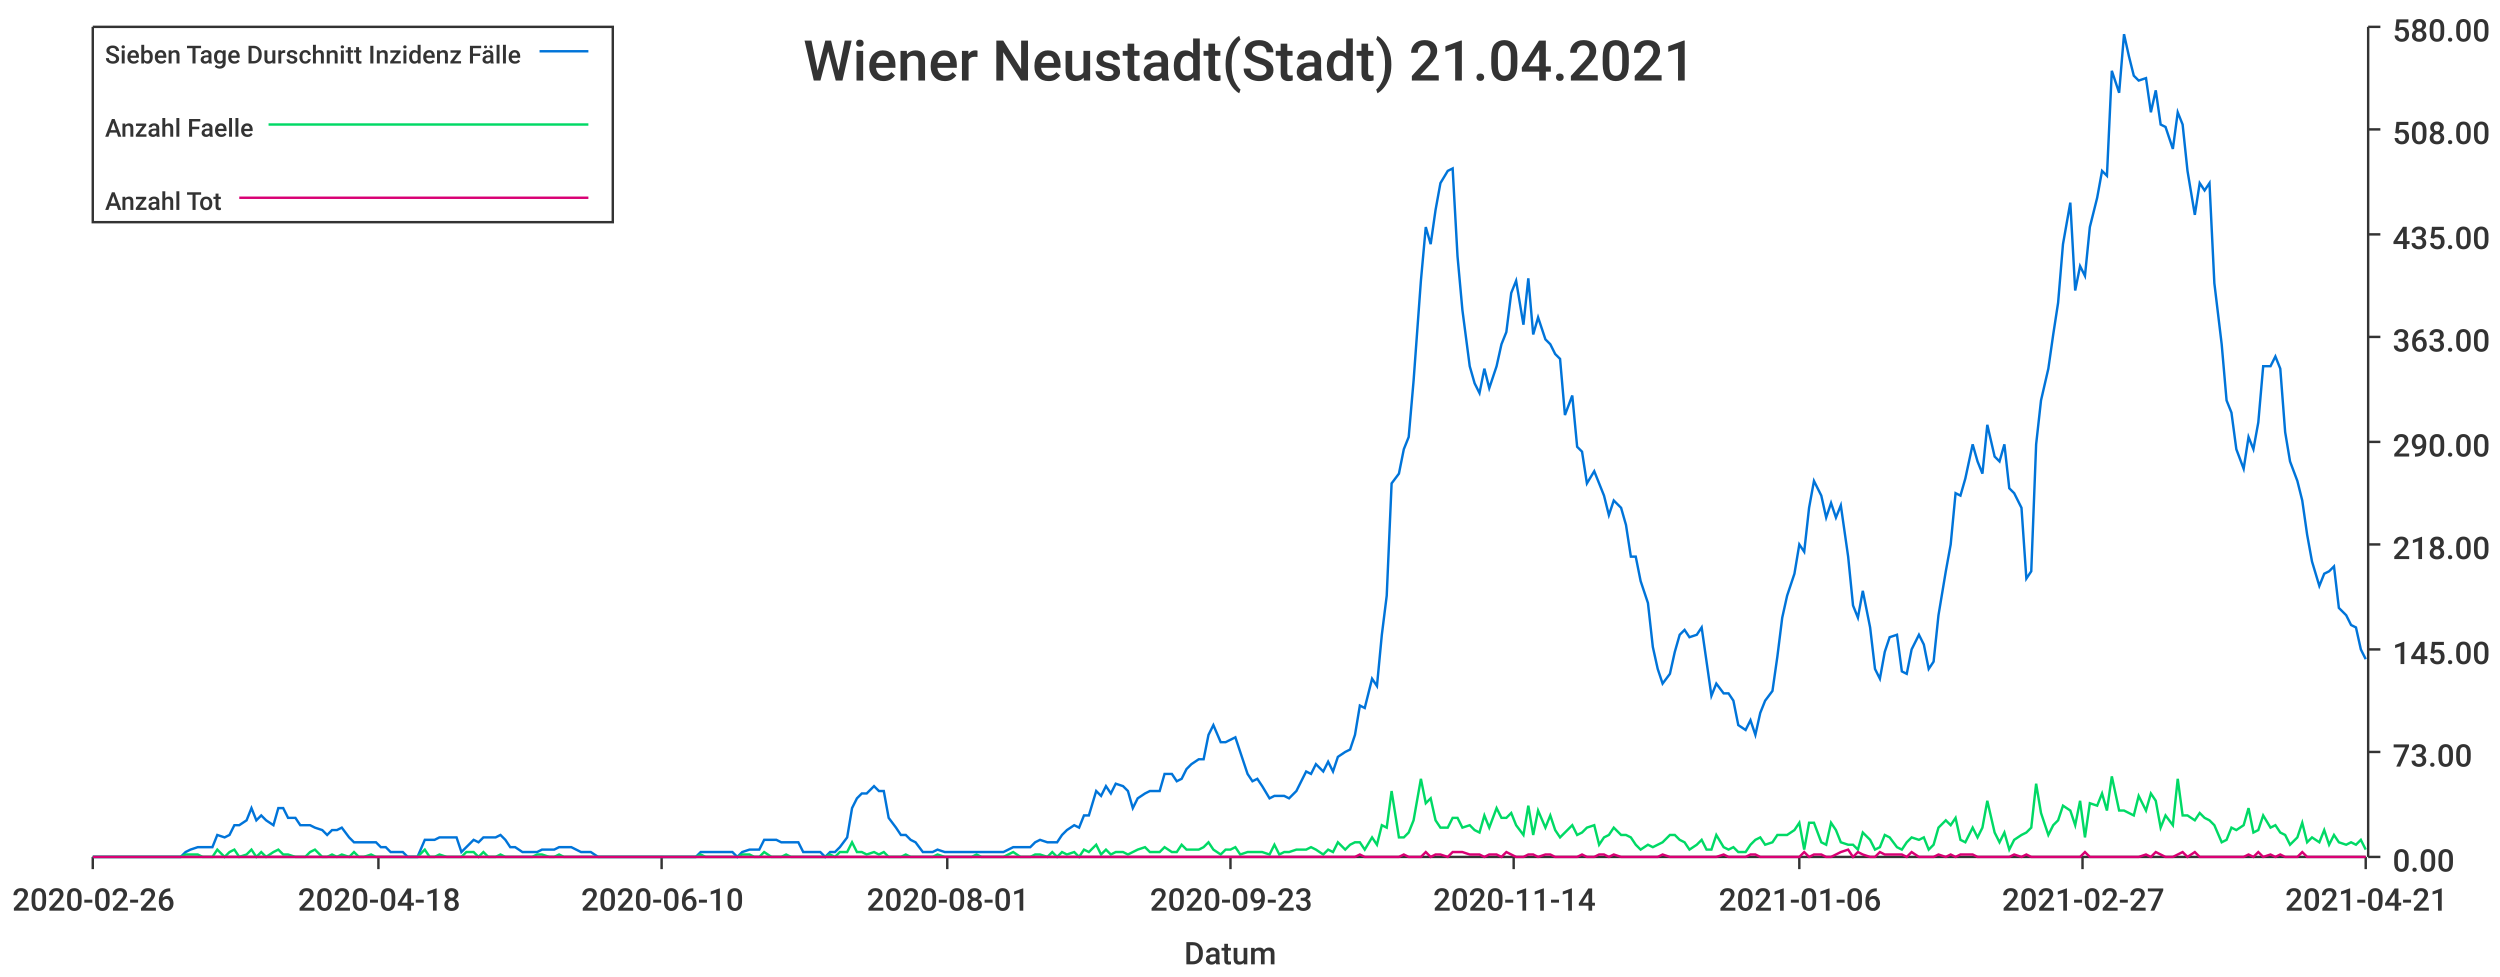
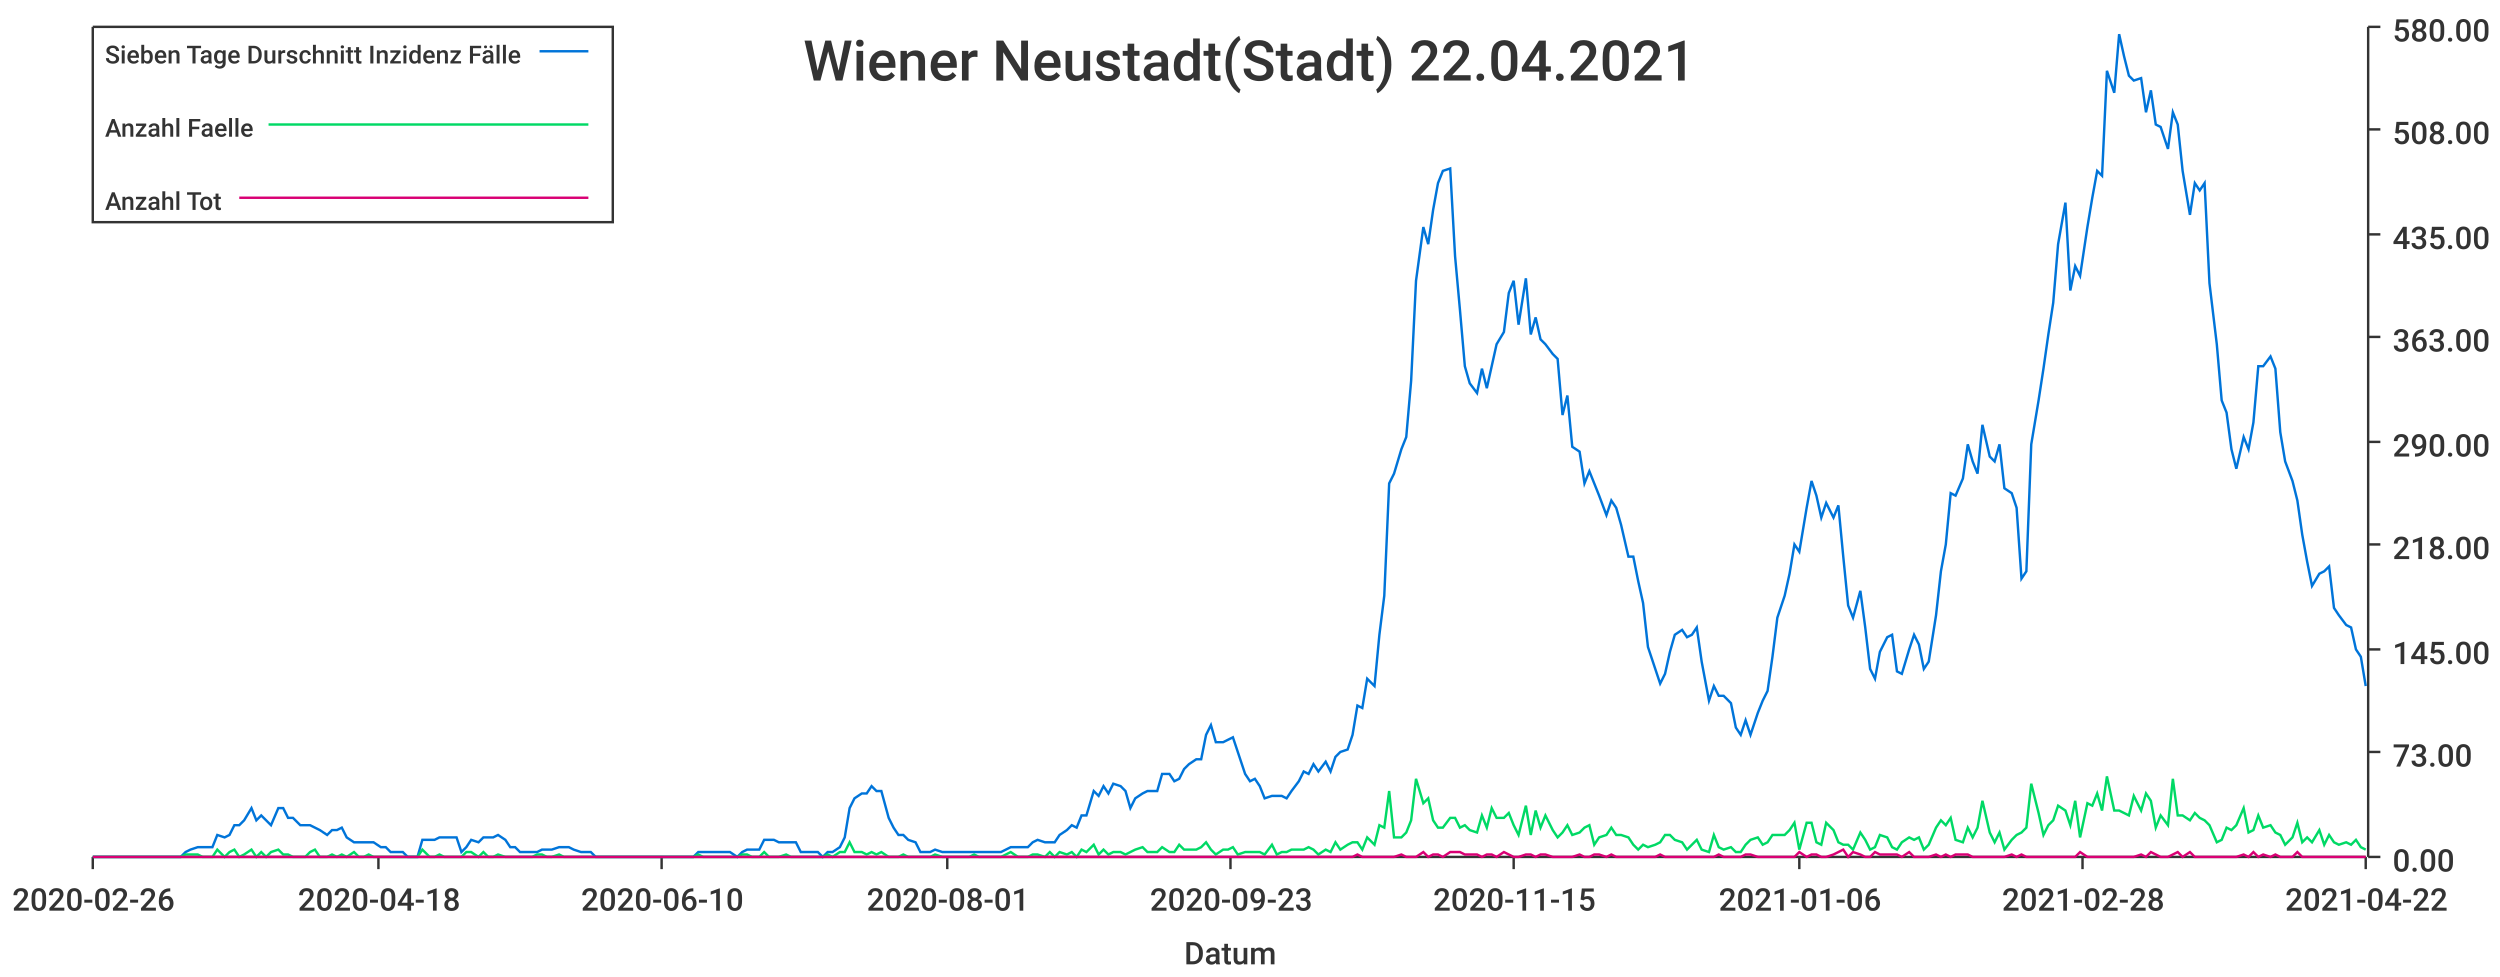
<svg xmlns="http://www.w3.org/2000/svg" width="1024" height="400">\n<path d="M 0 0 L 1024 0 L 1024 400 L 0 400 L 0 0" style="stroke-width:0;stroke:rgba(255,255,255,1.0);fill:rgba(255,255,255,1.0)" />
  <path d="M 38 11 L 969 11 L 969 351 L 38 351 L 38 11" style="stroke-width:0;stroke:rgba(255,255,255,1.0);fill:rgba(255,255,255,1.0)" />
  <path d="M 38 351 L 969 351" style="stroke-width:1;stroke:rgba(51,51,51,1.0);fill:none" />
  <path d="M 38 351 L 38 356" style="stroke-width:1;stroke:rgba(51,51,51,1.0);fill:none" />
  <text x="5" y="373" style="stroke-width:0;stroke:none;fill:rgba(51,51,51,1.0);font-size:12.8px;font-family:'Roboto Medium',sans-serif">2020-02-26</text>
  <path d="M 155 351 L 155 356" style="stroke-width:1;stroke:rgba(51,51,51,1.0);fill:none" />
  <text x="122" y="373" style="stroke-width:0;stroke:none;fill:rgba(51,51,51,1.0);font-size:12.8px;font-family:'Roboto Medium',sans-serif">2020-04-18</text>
  <path d="M 271 351 L 271 356" style="stroke-width:1;stroke:rgba(51,51,51,1.0);fill:none" />
  <text x="238" y="373" style="stroke-width:0;stroke:none;fill:rgba(51,51,51,1.0);font-size:12.8px;font-family:'Roboto Medium',sans-serif">2020-06-10</text>
  <path d="M 388 351 L 388 356" style="stroke-width:1;stroke:rgba(51,51,51,1.0);fill:none" />
  <text x="355" y="373" style="stroke-width:0;stroke:none;fill:rgba(51,51,51,1.0);font-size:12.8px;font-family:'Roboto Medium',sans-serif">2020-08-01</text>
  <path d="M 504 351 L 504 356" style="stroke-width:1;stroke:rgba(51,51,51,1.0);fill:none" />
  <text x="471" y="373" style="stroke-width:0;stroke:none;fill:rgba(51,51,51,1.0);font-size:12.8px;font-family:'Roboto Medium',sans-serif">2020-09-23</text>
  <path d="M 620 351 L 620 356" style="stroke-width:1;stroke:rgba(51,51,51,1.0);fill:none" />
-   <text x="587" y="373" style="stroke-width:0;stroke:none;fill:rgba(51,51,51,1.0);font-size:12.8px;font-family:'Roboto Medium',sans-serif">2020-11-14</text>
+   <text x="587" y="373" style="stroke-width:0;stroke:none;fill:rgba(51,51,51,1.0);font-size:12.8px;font-family:'Roboto Medium',sans-serif">2020-11-15</text>
  <path d="M 737 351 L 737 356" style="stroke-width:1;stroke:rgba(51,51,51,1.0);fill:none" />
  <text x="704" y="373" style="stroke-width:0;stroke:none;fill:rgba(51,51,51,1.0);font-size:12.8px;font-family:'Roboto Medium',sans-serif">2021-01-06</text>
  <path d="M 853 351 L 853 356" style="stroke-width:1;stroke:rgba(51,51,51,1.0);fill:none" />
-   <text x="820" y="373" style="stroke-width:0;stroke:none;fill:rgba(51,51,51,1.0);font-size:12.8px;font-family:'Roboto Medium',sans-serif">2021-02-27</text>
+   <text x="820" y="373" style="stroke-width:0;stroke:none;fill:rgba(51,51,51,1.0);font-size:12.8px;font-family:'Roboto Medium',sans-serif">2021-02-28</text>
  <path d="M 969 351 L 969 356" style="stroke-width:1;stroke:rgba(51,51,51,1.0);fill:none" />
-   <text x="936" y="373" style="stroke-width:0;stroke:none;fill:rgba(51,51,51,1.0);font-size:12.8px;font-family:'Roboto Medium',sans-serif">2021-04-21</text>
+   <text x="936" y="373" style="stroke-width:0;stroke:none;fill:rgba(51,51,51,1.0);font-size:12.8px;font-family:'Roboto Medium',sans-serif">2021-04-22</text>
  <text x="485" y="395" style="stroke-width:0;stroke:none;fill:rgba(51,51,51,1.0);font-size:12.8px;font-family:'Roboto Medium',sans-serif">Datum</text>
  <path d="M 970 351 L 970 11" style="stroke-width:1;stroke:rgba(51,51,51,1.0);fill:none" />
  <path d="M 970 351 L 975 351" style="stroke-width:1;stroke:rgba(51,51,51,1.0);fill:none" />
  <text x="980" y="357" style="stroke-width:0;stroke:none;fill:rgba(51,51,51,1.0);font-size:12.8px;font-family:'Roboto Medium',sans-serif">0.00</text>
  <path d="M 970 308 L 975 308" style="stroke-width:1;stroke:rgba(51,51,51,1.0);fill:none" />
  <text x="980" y="314" style="stroke-width:0;stroke:none;fill:rgba(51,51,51,1.0);font-size:12.8px;font-family:'Roboto Medium',sans-serif">73.00</text>
  <path d="M 970 266 L 975 266" style="stroke-width:1;stroke:rgba(51,51,51,1.0);fill:none" />
  <text x="980" y="272" style="stroke-width:0;stroke:none;fill:rgba(51,51,51,1.0);font-size:12.8px;font-family:'Roboto Medium',sans-serif">145.00</text>
  <path d="M 970 223 L 975 223" style="stroke-width:1;stroke:rgba(51,51,51,1.0);fill:none" />
  <text x="980" y="229" style="stroke-width:0;stroke:none;fill:rgba(51,51,51,1.0);font-size:12.8px;font-family:'Roboto Medium',sans-serif">218.00</text>
  <path d="M 970 181 L 975 181" style="stroke-width:1;stroke:rgba(51,51,51,1.0);fill:none" />
  <text x="980" y="187" style="stroke-width:0;stroke:none;fill:rgba(51,51,51,1.0);font-size:12.8px;font-family:'Roboto Medium',sans-serif">290.00</text>
  <path d="M 970 138 L 975 138" style="stroke-width:1;stroke:rgba(51,51,51,1.0);fill:none" />
  <text x="980" y="144" style="stroke-width:0;stroke:none;fill:rgba(51,51,51,1.0);font-size:12.8px;font-family:'Roboto Medium',sans-serif">363.00</text>
  <path d="M 970 96 L 975 96" style="stroke-width:1;stroke:rgba(51,51,51,1.0);fill:none" />
  <text x="980" y="102" style="stroke-width:0;stroke:none;fill:rgba(51,51,51,1.0);font-size:12.8px;font-family:'Roboto Medium',sans-serif">435.00</text>
  <path d="M 970 53 L 975 53" style="stroke-width:1;stroke:rgba(51,51,51,1.0);fill:none" />
  <text x="980" y="59" style="stroke-width:0;stroke:none;fill:rgba(51,51,51,1.0);font-size:12.8px;font-family:'Roboto Medium',sans-serif">508.00</text>
  <path d="M 970 11 L 975 11" style="stroke-width:1;stroke:rgba(51,51,51,1.0);fill:none" />
  <text x="980" y="17" style="stroke-width:0;stroke:none;fill:rgba(51,51,51,1.0);font-size:12.8px;font-family:'Roboto Medium',sans-serif">580.00</text>
-   <path d="M 38 351 L 41 351 L 43 351 L 45 351 L 47 351 L 50 351 L 52 351 L 54 351 L 56 351 L 58 351 L 61 351 L 63 351 L 65 351 L 67 351 L 70 351 L 72 351 L 74 351 L 76 349 L 78 348 L 81 347 L 83 347 L 85 347 L 87 347 L 89 342 L 92 343 L 94 342 L 96 338 L 98 338 L 101 336 L 103 331 L 105 336 L 107 334 L 109 336 L 112 338 L 114 331 L 116 331 L 118 335 L 121 335 L 123 338 L 125 338 L 127 338 L 129 339 L 132 340 L 134 342 L 136 340 L 138 340 L 140 339 L 143 343 L 145 345 L 147 345 L 149 345 L 152 345 L 154 345 L 156 347 L 158 347 L 160 349 L 163 349 L 165 349 L 167 351 L 169 351 L 171 351 L 174 344 L 176 344 L 178 344 L 180 343 L 183 343 L 185 343 L 187 343 L 189 349 L 191 347 L 194 344 L 196 345 L 198 343 L 200 343 L 203 343 L 205 342 L 207 344 L 209 347 L 211 347 L 214 349 L 216 349 L 218 349 L 220 349 L 222 348 L 225 348 L 227 348 L 229 347 L 231 347 L 234 347 L 236 348 L 238 349 L 240 349 L 242 349 L 245 351 L 247 351 L 249 351 L 251 351 L 254 351 L 256 351 L 258 351 L 260 351 L 262 351 L 265 351 L 267 351 L 269 351 L 271 351 L 273 351 L 276 351 L 278 351 L 280 351 L 282 351 L 285 351 L 287 349 L 289 349 L 291 349 L 293 349 L 296 349 L 298 349 L 300 349 L 302 351 L 304 349 L 307 348 L 309 348 L 311 348 L 313 344 L 316 344 L 318 344 L 320 345 L 322 345 L 324 345 L 327 345 L 329 349 L 331 349 L 333 349 L 336 349 L 338 351 L 340 349 L 342 349 L 344 347 L 347 343 L 349 331 L 351 327 L 353 325 L 355 325 L 358 322 L 360 324 L 362 324 L 364 335 L 367 339 L 369 342 L 371 342 L 373 344 L 375 345 L 378 349 L 380 349 L 382 349 L 384 348 L 387 349 L 389 349 L 391 349 L 393 349 L 395 349 L 398 349 L 400 349 L 402 349 L 404 349 L 406 349 L 409 349 L 411 349 L 413 348 L 415 347 L 418 347 L 420 347 L 422 347 L 424 345 L 426 344 L 429 345 L 431 345 L 433 345 L 435 342 L 437 340 L 440 338 L 442 339 L 444 334 L 446 334 L 449 324 L 451 326 L 453 322 L 455 325 L 457 321 L 460 322 L 462 324 L 464 331 L 466 327 L 469 325 L 471 324 L 473 324 L 475 324 L 477 317 L 480 317 L 482 320 L 484 319 L 486 315 L 488 313 L 491 311 L 493 311 L 495 301 L 497 297 L 500 304 L 502 304 L 504 303 L 506 302 L 508 308 L 511 317 L 513 320 L 515 319 L 517 322 L 520 327 L 522 326 L 524 326 L 526 326 L 528 327 L 531 324 L 533 320 L 535 316 L 537 317 L 539 313 L 542 316 L 544 312 L 546 316 L 548 310 L 551 308 L 553 307 L 555 301 L 557 289 L 559 290 L 562 278 L 564 281 L 566 260 L 568 244 L 570 198 L 573 194 L 575 184 L 577 179 L 579 156 L 582 115 L 584 93 L 586 100 L 588 86 L 590 75 L 593 70 L 595 69 L 597 105 L 599 127 L 602 150 L 604 157 L 606 161 L 608 151 L 610 159 L 613 150 L 615 141 L 617 136 L 619 120 L 621 115 L 624 133 L 626 114 L 628 137 L 630 130 L 633 139 L 635 141 L 637 145 L 639 147 L 641 170 L 644 162 L 646 183 L 648 185 L 650 198 L 653 193 L 655 198 L 657 203 L 659 211 L 661 205 L 664 208 L 666 215 L 668 228 L 670 228 L 672 238 L 675 247 L 677 265 L 679 274 L 681 280 L 684 276 L 686 267 L 688 260 L 690 258 L 692 261 L 695 260 L 697 257 L 699 271 L 701 285 L 703 280 L 706 284 L 708 284 L 710 287 L 712 297 L 715 299 L 717 295 L 719 301 L 721 292 L 723 287 L 726 283 L 728 269 L 730 253 L 732 244 L 735 235 L 737 223 L 739 226 L 741 208 L 743 197 L 746 203 L 748 212 L 750 206 L 752 212 L 754 207 L 757 228 L 759 248 L 761 253 L 763 242 L 766 257 L 768 274 L 770 278 L 772 267 L 774 261 L 777 260 L 779 275 L 781 276 L 783 266 L 786 260 L 788 264 L 790 274 L 792 271 L 794 252 L 797 234 L 799 223 L 801 202 L 803 203 L 805 196 L 808 182 L 810 189 L 812 194 L 814 174 L 817 187 L 819 189 L 821 182 L 823 200 L 825 202 L 828 208 L 830 237 L 832 234 L 834 182 L 836 164 L 839 151 L 841 137 L 843 124 L 845 100 L 848 83 L 850 119 L 852 109 L 854 113 L 856 93 L 859 81 L 861 70 L 863 72 L 865 29 L 868 38 L 870 14 L 872 23 L 874 31 L 876 33 L 879 32 L 881 46 L 883 37 L 885 51 L 887 52 L 890 61 L 892 46 L 894 51 L 896 70 L 899 88 L 901 75 L 903 78 L 905 75 L 907 116 L 910 141 L 912 164 L 914 169 L 916 184 L 919 192 L 921 179 L 923 184 L 925 173 L 927 150 L 930 150 L 932 146 L 934 151 L 936 177 L 938 189 L 941 197 L 943 205 L 945 219 L 947 230 L 950 240 L 952 235 L 954 234 L 956 232 L 958 249 L 961 252 L 963 256 L 965 257 L 967 266 L 969 270" style="stroke-width:1;stroke:rgba(0,116,217,1.0);fill:none" />
-   <path d="M 38 351 L 41 351 L 43 351 L 45 351 L 47 351 L 50 351 L 52 351 L 54 351 L 56 351 L 58 351 L 61 351 L 63 351 L 65 351 L 67 351 L 70 351 L 72 351 L 74 351 L 76 350 L 78 350 L 81 350 L 83 351 L 85 351 L 87 351 L 89 348 L 92 351 L 94 349 L 96 348 L 98 351 L 101 350 L 103 348 L 105 351 L 107 349 L 109 351 L 112 349 L 114 348 L 116 350 L 118 350 L 121 351 L 123 351 L 125 351 L 127 349 L 129 348 L 132 351 L 134 351 L 136 350 L 138 351 L 140 350 L 143 351 L 145 349 L 147 351 L 149 351 L 152 350 L 154 351 L 156 351 L 158 351 L 160 351 L 163 351 L 165 351 L 167 351 L 169 351 L 171 351 L 174 348 L 176 351 L 178 351 L 180 350 L 183 351 L 185 351 L 187 351 L 189 351 L 191 349 L 194 349 L 196 351 L 198 349 L 200 351 L 203 351 L 205 350 L 207 351 L 209 351 L 211 351 L 214 351 L 216 351 L 218 351 L 220 350 L 222 350 L 225 351 L 227 351 L 229 350 L 231 351 L 234 351 L 236 351 L 238 351 L 240 351 L 242 351 L 245 351 L 247 351 L 249 351 L 251 351 L 254 351 L 256 351 L 258 351 L 260 351 L 262 351 L 265 351 L 267 351 L 269 351 L 271 351 L 273 351 L 276 351 L 278 351 L 280 351 L 282 351 L 285 351 L 287 350 L 289 351 L 291 351 L 293 351 L 296 351 L 298 351 L 300 351 L 302 351 L 304 350 L 307 350 L 309 351 L 311 351 L 313 349 L 316 351 L 318 351 L 320 351 L 322 350 L 324 351 L 327 351 L 329 351 L 331 351 L 333 351 L 336 351 L 338 351 L 340 350 L 342 351 L 344 349 L 347 349 L 349 345 L 351 349 L 353 349 L 355 350 L 358 349 L 360 350 L 362 349 L 364 351 L 367 351 L 369 351 L 371 350 L 373 351 L 375 351 L 378 351 L 380 351 L 382 351 L 384 350 L 387 351 L 389 351 L 391 351 L 393 351 L 395 351 L 398 351 L 400 350 L 402 351 L 404 351 L 406 351 L 409 351 L 411 351 L 413 350 L 415 349 L 418 351 L 420 351 L 422 351 L 424 350 L 426 350 L 429 351 L 431 349 L 433 351 L 435 349 L 437 350 L 440 349 L 442 351 L 444 348 L 446 349 L 449 346 L 451 350 L 453 348 L 455 350 L 457 349 L 460 349 L 462 350 L 464 349 L 466 348 L 469 347 L 471 349 L 473 349 L 475 349 L 477 347 L 480 349 L 482 349 L 484 346 L 486 348 L 488 348 L 491 348 L 493 347 L 495 345 L 497 348 L 500 350 L 502 348 L 504 348 L 506 347 L 508 350 L 511 349 L 513 349 L 515 349 L 517 349 L 520 350 L 522 346 L 524 350 L 526 349 L 528 349 L 531 348 L 533 348 L 535 348 L 537 347 L 539 348 L 542 350 L 544 348 L 546 349 L 548 345 L 551 348 L 553 346 L 555 345 L 557 345 L 559 348 L 562 343 L 564 346 L 566 338 L 568 339 L 570 324 L 573 343 L 575 343 L 577 341 L 579 336 L 582 319 L 584 329 L 586 327 L 588 336 L 590 339 L 593 339 L 595 335 L 597 335 L 599 339 L 602 338 L 604 340 L 606 341 L 608 334 L 610 339 L 613 331 L 615 335 L 617 335 L 619 333 L 621 338 L 624 342 L 626 330 L 628 342 L 630 332 L 633 339 L 635 334 L 637 340 L 639 343 L 641 341 L 644 338 L 646 342 L 648 341 L 650 339 L 653 338 L 655 346 L 657 343 L 659 342 L 661 339 L 664 342 L 666 342 L 668 343 L 670 346 L 672 348 L 675 346 L 677 347 L 679 346 L 681 345 L 684 342 L 686 342 L 688 344 L 690 345 L 692 348 L 695 346 L 697 344 L 699 348 L 701 348 L 703 342 L 706 347 L 708 348 L 710 347 L 712 349 L 715 349 L 717 346 L 719 344 L 721 343 L 723 346 L 726 345 L 728 342 L 730 342 L 732 342 L 735 340 L 737 337 L 739 348 L 741 337 L 743 337 L 746 345 L 748 346 L 750 337 L 752 340 L 754 345 L 757 346 L 759 346 L 761 348 L 763 341 L 766 344 L 768 348 L 770 347 L 772 342 L 774 343 L 777 347 L 779 348 L 781 345 L 783 343 L 786 344 L 788 343 L 790 348 L 792 346 L 794 339 L 797 336 L 799 338 L 801 335 L 803 344 L 805 345 L 808 339 L 810 343 L 812 339 L 814 328 L 817 341 L 819 345 L 821 341 L 823 348 L 825 344 L 828 342 L 830 341 L 832 339 L 834 321 L 836 333 L 839 342 L 841 338 L 843 336 L 845 330 L 848 332 L 850 338 L 852 328 L 854 343 L 856 329 L 859 330 L 861 325 L 863 332 L 865 318 L 868 332 L 870 332 L 872 333 L 874 334 L 876 326 L 879 332 L 881 325 L 883 328 L 885 339 L 887 334 L 890 338 L 892 319 L 894 334 L 896 334 L 899 336 L 901 333 L 903 335 L 905 336 L 907 338 L 910 345 L 912 344 L 914 339 L 916 340 L 919 338 L 921 331 L 923 341 L 925 340 L 927 334 L 930 339 L 932 338 L 934 341 L 936 342 L 938 346 L 941 343 L 943 337 L 945 345 L 947 343 L 950 345 L 952 340 L 954 346 L 956 342 L 958 345 L 961 346 L 963 345 L 965 346 L 967 344 L 969 348" style="stroke-width:1;stroke:rgba(0,217,101,1.0);fill:none" />
-   <path d="M 38 351 L 41 351 L 43 351 L 45 351 L 47 351 L 50 351 L 52 351 L 54 351 L 56 351 L 58 351 L 61 351 L 63 351 L 65 351 L 67 351 L 70 351 L 72 351 L 74 351 L 76 351 L 78 351 L 81 351 L 83 351 L 85 351 L 87 351 L 89 351 L 92 351 L 94 351 L 96 351 L 98 351 L 101 351 L 103 351 L 105 351 L 107 351 L 109 351 L 112 351 L 114 351 L 116 351 L 118 351 L 121 351 L 123 351 L 125 351 L 127 351 L 129 351 L 132 351 L 134 351 L 136 351 L 138 351 L 140 351 L 143 351 L 145 351 L 147 351 L 149 351 L 152 351 L 154 351 L 156 351 L 158 351 L 160 351 L 163 351 L 165 351 L 167 351 L 169 351 L 171 351 L 174 351 L 176 351 L 178 351 L 180 351 L 183 351 L 185 351 L 187 351 L 189 351 L 191 351 L 194 351 L 196 351 L 198 351 L 200 351 L 203 351 L 205 351 L 207 351 L 209 351 L 211 351 L 214 351 L 216 351 L 218 351 L 220 351 L 222 351 L 225 351 L 227 351 L 229 351 L 231 351 L 234 351 L 236 351 L 238 351 L 240 351 L 242 351 L 245 351 L 247 351 L 249 351 L 251 351 L 254 351 L 256 351 L 258 351 L 260 351 L 262 351 L 265 351 L 267 351 L 269 351 L 271 351 L 273 351 L 276 351 L 278 351 L 280 351 L 282 351 L 285 351 L 287 351 L 289 351 L 291 351 L 293 351 L 296 351 L 298 351 L 300 351 L 302 351 L 304 351 L 307 351 L 309 351 L 311 351 L 313 351 L 316 351 L 318 351 L 320 351 L 322 351 L 324 351 L 327 351 L 329 351 L 331 351 L 333 351 L 336 351 L 338 351 L 340 351 L 342 351 L 344 351 L 347 351 L 349 351 L 351 351 L 353 351 L 355 351 L 358 351 L 360 351 L 362 351 L 364 351 L 367 351 L 369 351 L 371 351 L 373 351 L 375 351 L 378 351 L 380 351 L 382 351 L 384 351 L 387 351 L 389 351 L 391 351 L 393 351 L 395 351 L 398 351 L 400 351 L 402 351 L 404 351 L 406 351 L 409 351 L 411 351 L 413 351 L 415 351 L 418 351 L 420 351 L 422 351 L 424 351 L 426 351 L 429 351 L 431 351 L 433 351 L 435 351 L 437 351 L 440 351 L 442 351 L 444 351 L 446 351 L 449 351 L 451 351 L 453 351 L 455 351 L 457 351 L 460 351 L 462 351 L 464 351 L 466 351 L 469 351 L 471 351 L 473 351 L 475 351 L 477 351 L 480 351 L 482 351 L 484 351 L 486 351 L 488 351 L 491 351 L 493 351 L 495 351 L 497 351 L 500 351 L 502 351 L 504 351 L 506 351 L 508 351 L 511 351 L 513 351 L 515 351 L 517 351 L 520 351 L 522 351 L 524 351 L 526 351 L 528 351 L 531 351 L 533 351 L 535 351 L 537 351 L 539 351 L 542 351 L 544 351 L 546 351 L 548 351 L 551 351 L 553 351 L 555 351 L 557 350 L 559 351 L 562 351 L 564 351 L 566 351 L 568 351 L 570 351 L 573 351 L 575 350 L 577 351 L 579 351 L 582 351 L 584 349 L 586 351 L 588 350 L 590 350 L 593 351 L 595 349 L 597 349 L 599 349 L 602 350 L 604 350 L 606 350 L 608 351 L 610 350 L 613 350 L 615 351 L 617 349 L 619 350 L 621 351 L 624 351 L 626 350 L 628 350 L 630 351 L 633 350 L 635 350 L 637 351 L 639 351 L 641 351 L 644 351 L 646 351 L 648 350 L 650 351 L 653 351 L 655 350 L 657 350 L 659 351 L 661 350 L 664 351 L 666 351 L 668 351 L 670 351 L 672 351 L 675 351 L 677 351 L 679 351 L 681 350 L 684 351 L 686 351 L 688 351 L 690 351 L 692 351 L 695 351 L 697 351 L 699 351 L 701 351 L 703 351 L 706 350 L 708 351 L 710 351 L 712 351 L 715 351 L 717 350 L 719 350 L 721 351 L 723 351 L 726 351 L 728 351 L 730 351 L 732 351 L 735 351 L 737 351 L 739 349 L 741 351 L 743 350 L 746 350 L 748 351 L 750 351 L 752 350 L 754 349 L 757 348 L 759 351 L 761 349 L 763 350 L 766 351 L 768 351 L 770 349 L 772 350 L 774 350 L 777 350 L 779 350 L 781 351 L 783 349 L 786 351 L 788 351 L 790 351 L 792 351 L 794 350 L 797 351 L 799 350 L 801 351 L 803 350 L 805 350 L 808 350 L 810 351 L 812 351 L 814 351 L 817 351 L 819 351 L 821 351 L 823 351 L 825 350 L 828 351 L 830 350 L 832 351 L 834 351 L 836 351 L 839 351 L 841 351 L 843 351 L 845 351 L 848 351 L 850 351 L 852 351 L 854 349 L 856 351 L 859 351 L 861 351 L 863 351 L 865 351 L 868 351 L 870 351 L 872 351 L 874 351 L 876 351 L 879 350 L 881 351 L 883 349 L 885 350 L 887 351 L 890 351 L 892 350 L 894 349 L 896 351 L 899 349 L 901 351 L 903 351 L 905 351 L 907 351 L 910 351 L 912 351 L 914 351 L 916 351 L 919 351 L 921 350 L 923 351 L 925 349 L 927 351 L 930 350 L 932 351 L 934 350 L 936 351 L 938 351 L 941 351 L 943 349 L 945 351 L 947 351 L 950 351 L 952 351 L 954 351 L 956 351 L 958 351 L 961 351 L 963 351 L 965 351 L 967 351 L 969 351" style="stroke-width:1;stroke:rgba(217,0,116,1.0);fill:none" />
-   <text x="329" y="33" style="stroke-width:0;stroke:none;fill:rgba(51,51,51,1.0);font-size:23.0px;font-family:'Roboto Medium',sans-serif">Wiener Neustadt(Stadt) 21.04.2021</text>
+   <path d="M 38 351 L 41 351 L 43 351 L 45 351 L 47 351 L 50 351 L 52 351 L 54 351 L 56 351 L 58 351 L 61 351 L 63 351 L 65 351 L 67 351 L 69 351 L 72 351 L 74 351 L 76 349 L 78 348 L 81 347 L 83 347 L 85 347 L 87 347 L 89 342 L 92 343 L 94 342 L 96 338 L 98 338 L 100 336 L 103 331 L 105 336 L 107 334 L 109 336 L 111 338 L 114 331 L 116 331 L 118 335 L 120 335 L 123 338 L 125 338 L 127 338 L 129 339 L 131 340 L 134 342 L 136 340 L 138 340 L 140 339 L 142 343 L 145 345 L 147 345 L 149 345 L 151 345 L 153 345 L 156 347 L 158 347 L 160 349 L 162 349 L 165 349 L 167 351 L 169 351 L 171 351 L 173 344 L 176 344 L 178 344 L 180 343 L 182 343 L 184 343 L 187 343 L 189 349 L 191 347 L 193 344 L 196 345 L 198 343 L 200 343 L 202 343 L 204 342 L 207 344 L 209 347 L 211 347 L 213 349 L 215 349 L 218 349 L 220 349 L 222 348 L 224 348 L 226 348 L 229 347 L 231 347 L 233 347 L 235 348 L 238 349 L 240 349 L 242 349 L 244 351 L 246 351 L 249 351 L 251 351 L 253 351 L 255 351 L 257 351 L 260 351 L 262 351 L 264 351 L 266 351 L 268 351 L 271 351 L 273 351 L 275 351 L 277 351 L 280 351 L 282 351 L 284 351 L 286 349 L 288 349 L 291 349 L 293 349 L 295 349 L 297 349 L 299 349 L 302 351 L 304 349 L 306 348 L 308 348 L 311 348 L 313 344 L 315 344 L 317 344 L 319 345 L 322 345 L 324 345 L 326 345 L 328 349 L 330 349 L 333 349 L 335 349 L 337 351 L 339 349 L 341 349 L 344 347 L 346 343 L 348 331 L 350 327 L 353 325 L 355 325 L 357 322 L 359 324 L 361 324 L 364 335 L 366 339 L 368 342 L 370 342 L 372 344 L 375 345 L 377 349 L 379 349 L 381 349 L 383 348 L 386 349 L 388 349 L 390 349 L 392 349 L 395 349 L 397 349 L 399 349 L 401 349 L 403 349 L 406 349 L 408 349 L 410 349 L 412 348 L 414 347 L 417 347 L 419 347 L 421 347 L 423 345 L 425 344 L 428 345 L 430 345 L 432 345 L 434 342 L 437 340 L 439 338 L 441 339 L 443 334 L 445 334 L 448 324 L 450 326 L 452 322 L 454 325 L 456 321 L 459 322 L 461 324 L 463 331 L 465 327 L 468 325 L 470 324 L 472 324 L 474 324 L 476 317 L 479 317 L 481 320 L 483 319 L 485 315 L 487 313 L 490 311 L 492 311 L 494 301 L 496 297 L 498 304 L 501 304 L 503 303 L 505 302 L 507 308 L 510 317 L 512 320 L 514 319 L 516 322 L 518 327 L 521 326 L 523 326 L 525 326 L 527 327 L 529 324 L 532 320 L 534 316 L 536 317 L 538 313 L 540 316 L 543 312 L 545 316 L 547 310 L 549 308 L 552 307 L 554 301 L 556 289 L 558 290 L 560 278 L 563 281 L 565 260 L 567 244 L 569 198 L 571 194 L 574 184 L 576 179 L 578 156 L 580 115 L 583 93 L 585 100 L 587 86 L 589 75 L 591 70 L 594 69 L 596 105 L 598 127 L 600 150 L 602 157 L 605 161 L 607 151 L 609 159 L 611 150 L 613 141 L 616 136 L 618 120 L 620 115 L 622 133 L 625 114 L 627 137 L 629 130 L 631 139 L 633 141 L 636 145 L 638 147 L 640 170 L 642 162 L 644 183 L 647 185 L 649 198 L 651 193 L 653 198 L 655 203 L 658 211 L 660 205 L 662 208 L 664 215 L 667 228 L 669 228 L 671 238 L 673 247 L 675 265 L 678 274 L 680 280 L 682 276 L 684 267 L 686 260 L 689 258 L 691 261 L 693 260 L 695 257 L 697 271 L 700 287 L 702 281 L 704 285 L 706 285 L 709 288 L 711 298 L 713 301 L 715 295 L 717 301 L 720 292 L 722 287 L 724 283 L 726 269 L 728 253 L 731 244 L 733 235 L 735 223 L 737 226 L 740 208 L 742 197 L 744 203 L 746 212 L 748 206 L 751 212 L 753 207 L 755 228 L 757 248 L 759 253 L 762 242 L 764 257 L 766 274 L 768 278 L 770 267 L 773 261 L 775 260 L 777 275 L 779 276 L 782 266 L 784 260 L 786 264 L 788 274 L 790 271 L 793 252 L 795 234 L 797 223 L 799 202 L 801 203 L 804 196 L 806 182 L 808 189 L 810 194 L 812 174 L 815 187 L 817 189 L 819 182 L 821 200 L 824 202 L 826 208 L 828 237 L 830 234 L 832 182 L 835 164 L 837 151 L 839 137 L 841 124 L 843 100 L 846 83 L 848 119 L 850 109 L 852 113 L 855 93 L 857 81 L 859 70 L 861 72 L 863 29 L 866 38 L 868 14 L 870 23 L 872 31 L 874 33 L 877 32 L 879 46 L 881 37 L 883 51 L 885 52 L 888 61 L 890 46 L 892 51 L 894 70 L 897 88 L 899 75 L 901 78 L 903 75 L 905 116 L 908 141 L 910 164 L 912 169 L 914 184 L 916 192 L 919 179 L 921 184 L 923 173 L 925 150 L 927 150 L 930 146 L 932 151 L 934 177 L 936 189 L 939 197 L 941 205 L 943 219 L 945 230 L 947 240 L 950 235 L 952 234 L 954 232 L 956 249 L 958 252 L 961 256 L 963 257 L 965 266 L 967 269 L 969 281" style="stroke-width:1;stroke:rgba(0,116,217,1.0);fill:none" />
+   <path d="M 38 351 L 41 351 L 43 351 L 45 351 L 47 351 L 50 351 L 52 351 L 54 351 L 56 351 L 58 351 L 61 351 L 63 351 L 65 351 L 67 351 L 69 351 L 72 351 L 74 351 L 76 350 L 78 350 L 81 350 L 83 351 L 85 351 L 87 351 L 89 348 L 92 351 L 94 349 L 96 348 L 98 351 L 100 350 L 103 348 L 105 351 L 107 349 L 109 351 L 111 349 L 114 348 L 116 350 L 118 350 L 120 351 L 123 351 L 125 351 L 127 349 L 129 348 L 131 351 L 134 351 L 136 350 L 138 351 L 140 350 L 142 351 L 145 349 L 147 351 L 149 351 L 151 350 L 153 351 L 156 351 L 158 351 L 160 351 L 162 351 L 165 351 L 167 351 L 169 351 L 171 351 L 173 348 L 176 351 L 178 351 L 180 350 L 182 351 L 184 351 L 187 351 L 189 351 L 191 349 L 193 349 L 196 351 L 198 349 L 200 351 L 202 351 L 204 350 L 207 351 L 209 351 L 211 351 L 213 351 L 215 351 L 218 351 L 220 350 L 222 350 L 224 351 L 226 351 L 229 350 L 231 351 L 233 351 L 235 351 L 238 351 L 240 351 L 242 351 L 244 351 L 246 351 L 249 351 L 251 351 L 253 351 L 255 351 L 257 351 L 260 351 L 262 351 L 264 351 L 266 351 L 268 351 L 271 351 L 273 351 L 275 351 L 277 351 L 280 351 L 282 351 L 284 351 L 286 350 L 288 351 L 291 351 L 293 351 L 295 351 L 297 351 L 299 351 L 302 351 L 304 350 L 306 350 L 308 351 L 311 351 L 313 349 L 315 351 L 317 351 L 319 351 L 322 350 L 324 351 L 326 351 L 328 351 L 330 351 L 333 351 L 335 351 L 337 351 L 339 350 L 341 351 L 344 349 L 346 349 L 348 345 L 350 349 L 353 349 L 355 350 L 357 349 L 359 350 L 361 349 L 364 351 L 366 351 L 368 351 L 370 350 L 372 351 L 375 351 L 377 351 L 379 351 L 381 351 L 383 350 L 386 351 L 388 351 L 390 351 L 392 351 L 395 351 L 397 351 L 399 350 L 401 351 L 403 351 L 406 351 L 408 351 L 410 351 L 412 350 L 414 349 L 417 351 L 419 351 L 421 351 L 423 350 L 425 350 L 428 351 L 430 349 L 432 351 L 434 349 L 437 350 L 439 349 L 441 351 L 443 348 L 445 349 L 448 346 L 450 350 L 452 348 L 454 350 L 456 349 L 459 349 L 461 350 L 463 349 L 465 348 L 468 347 L 470 349 L 472 349 L 474 349 L 476 347 L 479 349 L 481 349 L 483 346 L 485 348 L 487 348 L 490 348 L 492 347 L 494 345 L 496 348 L 498 350 L 501 348 L 503 348 L 505 347 L 507 350 L 510 349 L 512 349 L 514 349 L 516 349 L 518 350 L 521 346 L 523 350 L 525 349 L 527 349 L 529 348 L 532 348 L 534 348 L 536 347 L 538 348 L 540 350 L 543 348 L 545 349 L 547 345 L 549 348 L 552 346 L 554 345 L 556 345 L 558 348 L 560 343 L 563 346 L 565 338 L 567 339 L 569 324 L 571 343 L 574 343 L 576 341 L 578 336 L 580 319 L 583 329 L 585 327 L 587 336 L 589 339 L 591 339 L 594 335 L 596 335 L 598 339 L 600 338 L 602 340 L 605 341 L 607 334 L 609 339 L 611 331 L 613 335 L 616 335 L 618 333 L 620 338 L 622 342 L 625 330 L 627 342 L 629 332 L 631 339 L 633 334 L 636 340 L 638 343 L 640 341 L 642 338 L 644 342 L 647 341 L 649 339 L 651 338 L 653 346 L 655 343 L 658 342 L 660 339 L 662 342 L 664 342 L 667 343 L 669 346 L 671 348 L 673 346 L 675 347 L 678 346 L 680 345 L 682 342 L 684 342 L 686 344 L 689 345 L 691 348 L 693 346 L 695 344 L 697 348 L 700 349 L 702 342 L 704 347 L 706 348 L 709 347 L 711 349 L 713 349 L 715 346 L 717 344 L 720 343 L 722 346 L 724 345 L 726 342 L 728 342 L 731 342 L 733 340 L 735 337 L 737 348 L 740 337 L 742 337 L 744 345 L 746 346 L 748 337 L 751 340 L 753 345 L 755 346 L 757 346 L 759 348 L 762 341 L 764 344 L 766 348 L 768 347 L 770 342 L 773 343 L 775 347 L 777 348 L 779 345 L 782 343 L 784 344 L 786 343 L 788 348 L 790 346 L 793 339 L 795 336 L 797 338 L 799 335 L 801 344 L 804 345 L 806 339 L 808 343 L 810 339 L 812 328 L 815 341 L 817 345 L 819 341 L 821 348 L 824 344 L 826 342 L 828 341 L 830 339 L 832 321 L 835 333 L 837 342 L 839 338 L 841 336 L 843 330 L 846 332 L 848 338 L 850 328 L 852 343 L 855 329 L 857 330 L 859 325 L 861 332 L 863 318 L 866 332 L 868 332 L 870 333 L 872 334 L 874 326 L 877 332 L 879 325 L 881 328 L 883 339 L 885 334 L 888 338 L 890 319 L 892 334 L 894 334 L 897 336 L 899 333 L 901 335 L 903 336 L 905 338 L 908 345 L 910 344 L 912 339 L 914 340 L 916 338 L 919 331 L 921 341 L 923 340 L 925 334 L 927 339 L 930 338 L 932 341 L 934 342 L 936 346 L 939 343 L 941 337 L 943 345 L 945 343 L 947 345 L 950 340 L 952 346 L 954 342 L 956 345 L 958 346 L 961 345 L 963 346 L 965 344 L 967 347 L 969 348" style="stroke-width:1;stroke:rgba(0,217,101,1.0);fill:none" />
+   <path d="M 38 351 L 41 351 L 43 351 L 45 351 L 47 351 L 50 351 L 52 351 L 54 351 L 56 351 L 58 351 L 61 351 L 63 351 L 65 351 L 67 351 L 69 351 L 72 351 L 74 351 L 76 351 L 78 351 L 81 351 L 83 351 L 85 351 L 87 351 L 89 351 L 92 351 L 94 351 L 96 351 L 98 351 L 100 351 L 103 351 L 105 351 L 107 351 L 109 351 L 111 351 L 114 351 L 116 351 L 118 351 L 120 351 L 123 351 L 125 351 L 127 351 L 129 351 L 131 351 L 134 351 L 136 351 L 138 351 L 140 351 L 142 351 L 145 351 L 147 351 L 149 351 L 151 351 L 153 351 L 156 351 L 158 351 L 160 351 L 162 351 L 165 351 L 167 351 L 169 351 L 171 351 L 173 351 L 176 351 L 178 351 L 180 351 L 182 351 L 184 351 L 187 351 L 189 351 L 191 351 L 193 351 L 196 351 L 198 351 L 200 351 L 202 351 L 204 351 L 207 351 L 209 351 L 211 351 L 213 351 L 215 351 L 218 351 L 220 351 L 222 351 L 224 351 L 226 351 L 229 351 L 231 351 L 233 351 L 235 351 L 238 351 L 240 351 L 242 351 L 244 351 L 246 351 L 249 351 L 251 351 L 253 351 L 255 351 L 257 351 L 260 351 L 262 351 L 264 351 L 266 351 L 268 351 L 271 351 L 273 351 L 275 351 L 277 351 L 280 351 L 282 351 L 284 351 L 286 351 L 288 351 L 291 351 L 293 351 L 295 351 L 297 351 L 299 351 L 302 351 L 304 351 L 306 351 L 308 351 L 311 351 L 313 351 L 315 351 L 317 351 L 319 351 L 322 351 L 324 351 L 326 351 L 328 351 L 330 351 L 333 351 L 335 351 L 337 351 L 339 351 L 341 351 L 344 351 L 346 351 L 348 351 L 350 351 L 353 351 L 355 351 L 357 351 L 359 351 L 361 351 L 364 351 L 366 351 L 368 351 L 370 351 L 372 351 L 375 351 L 377 351 L 379 351 L 381 351 L 383 351 L 386 351 L 388 351 L 390 351 L 392 351 L 395 351 L 397 351 L 399 351 L 401 351 L 403 351 L 406 351 L 408 351 L 410 351 L 412 351 L 414 351 L 417 351 L 419 351 L 421 351 L 423 351 L 425 351 L 428 351 L 430 351 L 432 351 L 434 351 L 437 351 L 439 351 L 441 351 L 443 351 L 445 351 L 448 351 L 450 351 L 452 351 L 454 351 L 456 351 L 459 351 L 461 351 L 463 351 L 465 351 L 468 351 L 470 351 L 472 351 L 474 351 L 476 351 L 479 351 L 481 351 L 483 351 L 485 351 L 487 351 L 490 351 L 492 351 L 494 351 L 496 351 L 498 351 L 501 351 L 503 351 L 505 351 L 507 351 L 510 351 L 512 351 L 514 351 L 516 351 L 518 351 L 521 351 L 523 351 L 525 351 L 527 351 L 529 351 L 532 351 L 534 351 L 536 351 L 538 351 L 540 351 L 543 351 L 545 351 L 547 351 L 549 351 L 552 351 L 554 351 L 556 350 L 558 351 L 560 351 L 563 351 L 565 351 L 567 351 L 569 351 L 571 351 L 574 350 L 576 351 L 578 351 L 580 351 L 583 349 L 585 351 L 587 350 L 589 350 L 591 351 L 594 349 L 596 349 L 598 349 L 600 350 L 602 350 L 605 350 L 607 351 L 609 350 L 611 350 L 613 351 L 616 349 L 618 350 L 620 351 L 622 351 L 625 350 L 627 350 L 629 351 L 631 350 L 633 350 L 636 351 L 638 351 L 640 351 L 642 351 L 644 351 L 647 350 L 649 351 L 651 351 L 653 350 L 655 350 L 658 351 L 660 350 L 662 351 L 664 351 L 667 351 L 669 351 L 671 351 L 673 351 L 675 351 L 678 351 L 680 350 L 682 351 L 684 351 L 686 351 L 689 351 L 691 351 L 693 351 L 695 351 L 697 351 L 700 351 L 702 351 L 704 350 L 706 351 L 709 351 L 711 351 L 713 351 L 715 350 L 717 350 L 720 351 L 722 351 L 724 351 L 726 351 L 728 351 L 731 351 L 733 351 L 735 351 L 737 349 L 740 351 L 742 350 L 744 350 L 746 351 L 748 351 L 751 350 L 753 349 L 755 348 L 757 351 L 759 349 L 762 350 L 764 351 L 766 351 L 768 349 L 770 350 L 773 350 L 775 350 L 777 350 L 779 351 L 782 349 L 784 351 L 786 351 L 788 351 L 790 351 L 793 350 L 795 351 L 797 350 L 799 351 L 801 350 L 804 350 L 806 350 L 808 351 L 810 351 L 812 351 L 815 351 L 817 351 L 819 351 L 821 351 L 824 350 L 826 351 L 828 350 L 830 351 L 832 351 L 835 351 L 837 351 L 839 351 L 841 351 L 843 351 L 846 351 L 848 351 L 850 351 L 852 349 L 855 351 L 857 351 L 859 351 L 861 351 L 863 351 L 866 351 L 868 351 L 870 351 L 872 351 L 874 351 L 877 350 L 879 351 L 881 349 L 883 350 L 885 351 L 888 351 L 890 350 L 892 349 L 894 351 L 897 349 L 899 351 L 901 351 L 903 351 L 905 351 L 908 351 L 910 351 L 912 351 L 914 351 L 916 351 L 919 350 L 921 351 L 923 349 L 925 351 L 927 350 L 930 351 L 932 350 L 934 351 L 936 351 L 939 351 L 941 349 L 943 351 L 945 351 L 947 351 L 950 351 L 952 351 L 954 351 L 956 351 L 958 351 L 961 351 L 963 351 L 965 351 L 967 351 L 969 351" style="stroke-width:1;stroke:rgba(217,0,116,1.0);fill:none" />
+   <text x="329" y="33" style="stroke-width:0;stroke:none;fill:rgba(51,51,51,1.0);font-size:23.0px;font-family:'Roboto Medium',sans-serif">Wiener Neustadt(Stadt) 22.04.2021</text>
  <path d="M 38 11 L 251 11 L 251 91 L 38 91 L 38 11" style="stroke-width:1;stroke:rgba(51,51,51,1.0);fill:rgba(255,255,255,1.0)" />
  <text x="43" y="26" style="stroke-width:0;stroke:none;fill:rgba(51,51,51,1.0);font-size:10.2px;font-family:'Roboto Medium',sans-serif">Sieben Tage Durschnitt Inzidenz Fälle</text>
  <path d="M 221 21 L 241 21" style="stroke-width:1;stroke:rgba(0,116,217,1.0);fill:none" />
  <text x="43" y="56" style="stroke-width:0;stroke:none;fill:rgba(51,51,51,1.0);font-size:10.2px;font-family:'Roboto Medium',sans-serif">Anzahl Faelle</text>
  <path d="M 110 51 L 241 51" style="stroke-width:1;stroke:rgba(0,217,101,1.0);fill:none" />
  <text x="43" y="86" style="stroke-width:0;stroke:none;fill:rgba(51,51,51,1.0);font-size:10.2px;font-family:'Roboto Medium',sans-serif">Anzahl Tot</text>
  <path d="M 98 81 L 241 81" style="stroke-width:1;stroke:rgba(217,0,116,1.0);fill:none" />
</svg>
